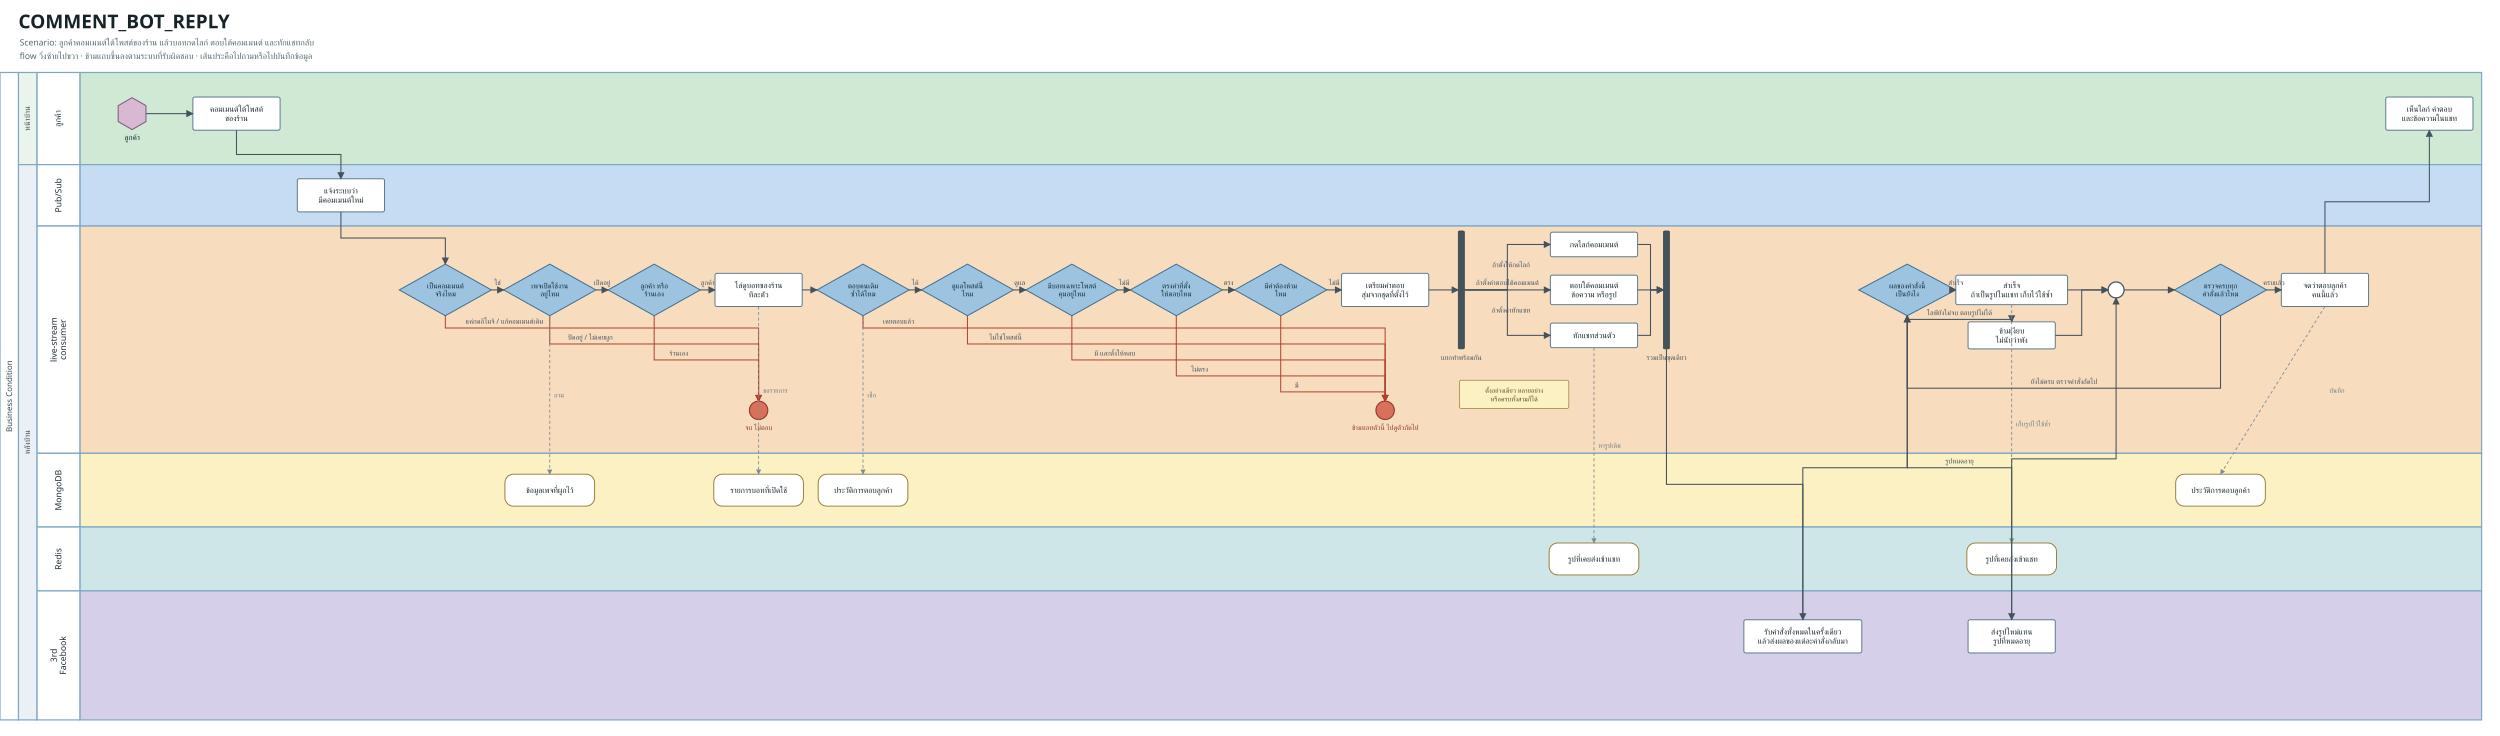
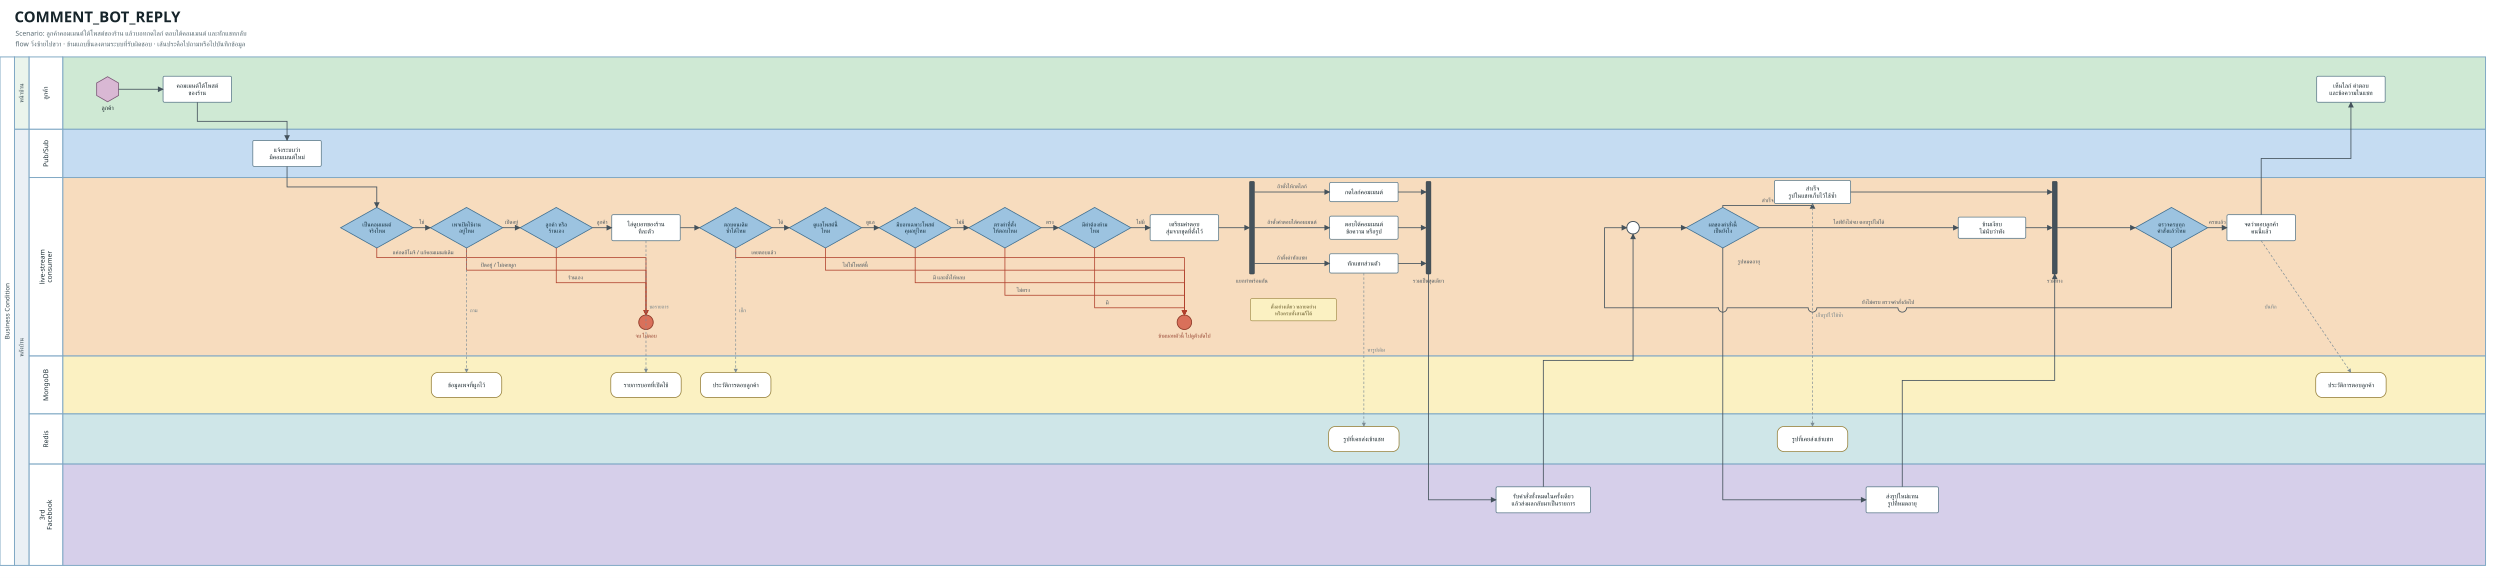
- <svg xmlns="http://www.w3.org/2000/svg" class="swim" viewBox="0 0 4070 1198" width="4070" height="1198" role="img" aria-label="Swimlane เส้นทางบอทตอบคอมเมนต์">
+ <svg xmlns="http://www.w3.org/2000/svg" class="swim" viewBox="0 0 5182 1198" width="5182" height="1198" role="img" aria-label="Swimlane เส้นทางบอทตอบคอมเมนต์">
  <style>
  .t-title{font-family:Kanit,'IBM Plex Sans Thai',sans-serif;font-size:31px;font-weight:600;fill:#16242A}
  .t-sub{font-family:'IBM Plex Sans Thai',sans-serif;font-size:14px;fill:#54666E}
  .t-lane{font-family:Kanit,'IBM Plex Sans Thai',sans-serif;font-size:14px;font-weight:500;fill:#1D2E35;text-anchor:middle;dominant-baseline:middle}
  .t-grp{font-family:'IBM Plex Sans Thai',sans-serif;font-size:13px;fill:#33474F;text-anchor:middle;dominant-baseline:middle}
  .t-node{font-family:'IBM Plex Sans Thai',sans-serif;font-size:13px;fill:#16242A;text-anchor:middle}
  .t-dec{font-family:'IBM Plex Sans Thai',sans-serif;font-size:12px;fill:#0F2A38;text-anchor:middle}
  .t-edge{font-family:'IBM Plex Sans Thai',sans-serif;font-size:11.5px;fill:#44525C;text-anchor:middle}
  .t-data{font-family:'IBM Plex Sans Thai',sans-serif;font-size:11px;fill:#6C7D85;text-anchor:start}
  .t-end{font-family:'IBM Plex Sans Thai',sans-serif;font-size:11.5px;fill:#8F3A28;text-anchor:middle}
  .n-task{fill:#FFFFFF;stroke:#5C7A8A;stroke-width:1.6}
  .n-dec{fill:#9CC3E0;stroke:#3E6E90;stroke-width:1.6}
  .n-store{fill:#FFFFFF;stroke:#96803A;stroke-width:1.6}
  .n-actor{fill:#D9B8D4;stroke:#7A5675;stroke-width:1.6}
  .n-end{fill:#D9705A;stroke:#8F3A28;stroke-width:1.8}
  .n-fork{fill:#44525C;stroke:#2B363D;stroke-width:1}
  .n-note{fill:#FBF1C2;stroke:#96803A;stroke-width:1.2}
  .n-merge{fill:#FFFFFF;stroke:#44525C;stroke-width:2}
  .t-note{font-family:'IBM Plex Sans Thai',sans-serif;font-size:11px;fill:#5B4E1E;text-anchor:middle}
  .fl{fill:none;stroke:#44525C;stroke-width:1.7}
  .fl-stop{fill:none;stroke:#B0402C;stroke-width:1.6}
  .fl-data{fill:none;stroke:#7C8C95;stroke-width:1.4;stroke-dasharray:5 4}
</style>
  <defs>
    <marker id="ar" viewBox="0 0 10 10" refX="9" refY="5" markerWidth="7" markerHeight="7" orient="auto-start-reverse">
      <path d="M0,0 L10,5 L0,10 z" fill="#44525c" />
    </marker>
    <marker id="arS" viewBox="0 0 10 10" refX="9" refY="5" markerWidth="7" markerHeight="7" orient="auto-start-reverse">
      <path d="M0,0 L10,5 L0,10 z" fill="#B0402C" />
    </marker>
    <marker id="arD" viewBox="0 0 10 10" refX="9" refY="5" markerWidth="6" markerHeight="6" orient="auto-start-reverse">
      <path d="M0,0 L10,5 L0,10 z" fill="#7C8C95" />
    </marker>
  </defs>
-   <rect x="0" y="0" width="4070" height="1198" fill="#FFFFFF" />
+   <rect x="0" y="0" width="5182" height="1198" fill="#FFFFFF" />
  <text x="30" y="46" class="t-title">COMMENT_BOT_REPLY</text>
  <text x="32" y="74" class="t-sub">Scenario: ลูกค้าคอมเมนต์ใต้โพสต์ของร้าน แล้วบอทกดไลก์ ตอบใต้คอมเมนต์ และทักแชทกลับ</text>
  <text x="32" y="96" class="t-sub">flow วิ่งซ้ายไปขวา · ข้ามแถบขึ้นลงตามระบบที่รับผิดชอบ · เส้นประคือไปถามหรือไปบันทึกข้อมูล</text>
-   <rect x="130" y="118" width="3910" height="150" fill="#CFE9D4" />
-   <rect x="130" y="118" width="3910" height="150" fill="none" stroke="#7FA8C4" stroke-width="2" />
+   <rect x="130" y="118" width="5022" height="150" fill="#CFE9D4" />
+   <rect x="130" y="118" width="5022" height="150" fill="none" stroke="#7FA8C4" stroke-width="2" />
  <rect x="60" y="118" width="70" height="150" fill="#FFFFFF" stroke="#7FA8C4" stroke-width="2" />
  <text x="95.0" y="193.0" class="t-lane" transform="rotate(-90 95.0 193.0)">ลูกค้า</text>
-   <rect x="130" y="268" width="3910" height="100" fill="#C5DCF2" />
-   <rect x="130" y="268" width="3910" height="100" fill="none" stroke="#7FA8C4" stroke-width="2" />
+   <rect x="130" y="268" width="5022" height="100" fill="#C5DCF2" />
+   <rect x="130" y="268" width="5022" height="100" fill="none" stroke="#7FA8C4" stroke-width="2" />
  <rect x="60" y="268" width="70" height="100" fill="#FFFFFF" stroke="#7FA8C4" stroke-width="2" />
  <text x="95.0" y="318.0" class="t-lane" transform="rotate(-90 95.0 318.0)">Pub/Sub</text>
-   <rect x="130" y="368" width="3910" height="370" fill="#F7DCBE" />
-   <rect x="130" y="368" width="3910" height="370" fill="none" stroke="#7FA8C4" stroke-width="2" />
+   <rect x="130" y="368" width="5022" height="370" fill="#F7DCBE" />
+   <rect x="130" y="368" width="5022" height="370" fill="none" stroke="#7FA8C4" stroke-width="2" />
  <rect x="60" y="368" width="70" height="370" fill="#FFFFFF" stroke="#7FA8C4" stroke-width="2" />
  <text x="87.5" y="553.0" class="t-lane" transform="rotate(-90 87.5 553.0)">live-stream</text>
  <text x="102.5" y="553.0" class="t-lane" transform="rotate(-90 102.5 553.0)">consumer</text>
-   <rect x="130" y="738" width="3910" height="120" fill="#FBF1C2" />
-   <rect x="130" y="738" width="3910" height="120" fill="none" stroke="#7FA8C4" stroke-width="2" />
+   <rect x="130" y="738" width="5022" height="120" fill="#FBF1C2" />
+   <rect x="130" y="738" width="5022" height="120" fill="none" stroke="#7FA8C4" stroke-width="2" />
  <rect x="60" y="738" width="70" height="120" fill="#FFFFFF" stroke="#7FA8C4" stroke-width="2" />
  <text x="95.0" y="798.0" class="t-lane" transform="rotate(-90 95.0 798.0)">MongoDB</text>
-   <rect x="130" y="858" width="3910" height="104" fill="#CFE6E8" />
-   <rect x="130" y="858" width="3910" height="104" fill="none" stroke="#7FA8C4" stroke-width="2" />
+   <rect x="130" y="858" width="5022" height="104" fill="#CFE6E8" />
+   <rect x="130" y="858" width="5022" height="104" fill="none" stroke="#7FA8C4" stroke-width="2" />
  <rect x="60" y="858" width="70" height="104" fill="#FFFFFF" stroke="#7FA8C4" stroke-width="2" />
  <text x="95.0" y="910.0" class="t-lane" transform="rotate(-90 95.0 910.0)">Redis</text>
-   <rect x="130" y="962" width="3910" height="210" fill="#D6CFEA" />
-   <rect x="130" y="962" width="3910" height="210" fill="none" stroke="#7FA8C4" stroke-width="2" />
+   <rect x="130" y="962" width="5022" height="210" fill="#D6CFEA" />
+   <rect x="130" y="962" width="5022" height="210" fill="none" stroke="#7FA8C4" stroke-width="2" />
  <rect x="60" y="962" width="70" height="210" fill="#FFFFFF" stroke="#7FA8C4" stroke-width="2" />
  <text x="87.5" y="1067.0" class="t-lane" transform="rotate(-90 87.5 1067.0)">3rd</text>
  <text x="102.5" y="1067.0" class="t-lane" transform="rotate(-90 102.5 1067.0)">Facebook</text>
  <rect x="30" y="118" width="30" height="150" fill="#EAF4EC" stroke="#7FA8C4" stroke-width="2" />
  <text x="45.0" y="193.0" class="t-grp" transform="rotate(-90 45.0 193.0)">หน้าบ้าน</text>
  <rect x="30" y="268" width="30" height="904" fill="#EAF0F5" stroke="#7FA8C4" stroke-width="2" />
  <text x="45.0" y="720.0" class="t-grp" transform="rotate(-90 45.0 720.0)">หลังบ้าน</text>
  <rect x="0" y="118" width="30" height="1054" fill="#FFFFFF" stroke="#7FA8C4" stroke-width="2" />
  <text x="15.0" y="645.0" class="t-grp" transform="rotate(-90 15.0 645.0)">Business Condition</text>
-   <polygon points="215.0,159.0 237.62,172.0 237.62,198.0 215.0,211.0 192.38,198.0 192.38,172.0" class="n-actor" />
-   <text x="215.0" y="228.0" class="t-node">ลูกค้า</text>
-   <rect x="314.0" y="158.0" width="142" height="54" rx="3" class="n-task" />
-   <text x="385.0" y="182.0" class="t-node">คอมเมนต์ใต้โพสต์</text>
-   <text x="385.0" y="197.0" class="t-node">ของร้าน</text>
-   <rect x="484.0" y="291.0" width="142" height="54" rx="3" class="n-task" />
-   <text x="555.0" y="315.0" class="t-node">แจ้งระบบว่า</text>
-   <text x="555.0" y="330.0" class="t-node">มีคอมเมนต์ใหม่</text>
-   <polygon points="725.0,430.0 800.0,472 725.0,514.0 650.0,472" class="n-dec" />
-   <text x="725.0" y="469.5" class="t-dec">เป็นคอมเมนต์</text>
-   <text x="725.0" y="482.5" class="t-dec">จริงไหม</text>
-   <polygon points="895.0,430.0 970.0,472 895.0,514.0 820.0,472" class="n-dec" />
-   <text x="895.0" y="469.5" class="t-dec">เพจเปิดใช้งาน</text>
-   <text x="895.0" y="482.5" class="t-dec">อยู่ไหม</text>
-   <polygon points="1065.0,430.0 1140.0,472 1065.0,514.0 990.0,472" class="n-dec" />
-   <text x="1065.0" y="469.5" class="t-dec">ลูกค้า หรือ</text>
-   <text x="1065.0" y="482.5" class="t-dec">ร้านเอง</text>
-   <rect x="1164.0" y="445.0" width="142" height="54" rx="3" class="n-task" />
-   <text x="1235.0" y="469.0" class="t-node">ไล่ดูบอทของร้าน</text>
-   <text x="1235.0" y="484.0" class="t-node">ทีละตัว</text>
-   <polygon points="1405.0,430.0 1480.0,472 1405.0,514.0 1330.0,472" class="n-dec" />
-   <text x="1405.0" y="469.5" class="t-dec">ตอบคนเดิม</text>
-   <text x="1405.0" y="482.5" class="t-dec">ซ้ำได้ไหม</text>
-   <polygon points="1575.0,430.0 1650.0,472 1575.0,514.0 1500.0,472" class="n-dec" />
-   <text x="1575.0" y="469.5" class="t-dec">ดูแลโพสต์นี้</text>
-   <text x="1575.0" y="482.5" class="t-dec">ไหม</text>
-   <polygon points="1745.0,430.0 1820.0,472 1745.0,514.0 1670.0,472" class="n-dec" />
-   <text x="1745.0" y="469.5" class="t-dec">มีบอทเฉพาะโพสต์</text>
-   <text x="1745.0" y="482.5" class="t-dec">คุมอยู่ไหม</text>
-   <polygon points="1915.0,430.0 1990.0,472 1915.0,514.0 1840.0,472" class="n-dec" />
-   <text x="1915.0" y="469.5" class="t-dec">ตรงคำที่ตั้ง</text>
-   <text x="1915.0" y="482.5" class="t-dec">ให้ตอบไหม</text>
-   <polygon points="2085.0,430.0 2160.0,472 2085.0,514.0 2010.0,472" class="n-dec" />
-   <text x="2085.0" y="469.5" class="t-dec">มีคำต้องห้าม</text>
-   <text x="2085.0" y="482.5" class="t-dec">ไหม</text>
-   <rect x="2184.0" y="445.0" width="142" height="54" rx="3" class="n-task" />
-   <text x="2255.0" y="469.0" class="t-node">เตรียมคำตอบ</text>
-   <text x="2255.0" y="484.0" class="t-node">สุ่มจากชุดที่ตั้งไว้</text>
-   <rect x="2374.0" y="376" width="10" height="192" rx="2" class="n-fork" />
-   <text x="2379.0" y="586" class="t-edge">แยกทำพร้อมกัน</text>
-   <rect x="2524.0" y="378.0" width="142" height="40" rx="3" class="n-task" />
-   <text x="2595.0" y="402.5" class="t-node">กดไลก์คอมเมนต์</text>
-   <rect x="2524.0" y="448.0" width="142" height="48" rx="3" class="n-task" />
-   <text x="2595.0" y="469.0" class="t-node">ตอบใต้คอมเมนต์</text>
-   <text x="2595.0" y="484.0" class="t-node">ข้อความ หรือรูป</text>
-   <rect x="2524.0" y="526.0" width="142" height="40" rx="3" class="n-task" />
-   <text x="2595.0" y="550.5" class="t-node">ทักแชทส่วนตัว</text>
-   <rect x="2708.0" y="376" width="10" height="192" rx="2" class="n-fork" />
-   <text x="2713.0" y="586" class="t-edge">รวมเป็นชุดเดียว</text>
-   <rect x="2376.0" y="619.0" width="178" height="46" rx="3" class="n-note" />
-   <text x="2465.0" y="639.5" class="t-note">ตั้งอย่างเดียว หลายอย่าง</text>
-   <text x="2465.0" y="653.5" class="t-note">หรือครบทั้งสามก็ได้</text>
-   <circle cx="1235.0" cy="668" r="15" class="n-end" />
-   <text x="1235.0" y="700" class="t-end">จบ ไม่ตอบ</text>
-   <circle cx="2255.0" cy="668" r="15" class="n-end" />
-   <text x="2255.0" y="700" class="t-end">ข้ามบอทตัวนี้ ไปดูตัวถัดไป</text>
-   <rect x="822.0" y="772.0" width="146" height="52" rx="14" class="n-store" />
-   <text x="895.0" y="802.5" class="t-node">ข้อมูลเพจที่ผูกไว้</text>
-   <rect x="1162.0" y="772.0" width="146" height="52" rx="14" class="n-store" />
-   <text x="1235.0" y="802.5" class="t-node">รายการบอทที่เปิดใช้</text>
-   <rect x="1332.0" y="772.0" width="146" height="52" rx="14" class="n-store" />
-   <text x="1405.0" y="802.5" class="t-node">ประวัติการตอบลูกค้า</text>
-   <rect x="3542.0" y="772.0" width="146" height="52" rx="14" class="n-store" />
-   <text x="3615.0" y="802.5" class="t-node">ประวัติการตอบลูกค้า</text>
-   <rect x="2522.0" y="884.0" width="146" height="52" rx="14" class="n-store" />
-   <text x="2595.0" y="914.5" class="t-node">รูปที่เคยส่งเข้าแชท</text>
-   <rect x="3202.0" y="884.0" width="146" height="52" rx="14" class="n-store" />
-   <text x="3275.0" y="914.5" class="t-node">รูปที่เคยส่งเข้าแชท</text>
-   <rect x="2839.0" y="1009.0" width="192" height="54" rx="3" class="n-task" />
-   <text x="2935.0" y="1033.0" class="t-node">รับคำสั่งทั้งหมดในครั้งเดียว</text>
-   <text x="2935.0" y="1048.0" class="t-node">แล้วส่งผลของแต่ละคำสั่งกลับมา</text>
-   <polygon points="3105.0,430.0 3184.0,472 3105.0,514.0 3026.0,472" class="n-dec" />
-   <text x="3105.0" y="469.5" class="t-dec">ผลของคำสั่งนี้</text>
-   <text x="3105.0" y="482.5" class="t-dec">เป็นยังไง</text>
-   <rect x="3184.0" y="448.0" width="182" height="48" rx="3" class="n-task" />
-   <text x="3275.0" y="469.0" class="t-node">สำเร็จ</text>
-   <text x="3275.0" y="484.0" class="t-node">ถ้าเป็นรูปในแชท เก็บไว้ใช้ซ้ำ</text>
-   <rect x="3204.0" y="524.0" width="142" height="44" rx="3" class="n-task" />
-   <text x="3275.0" y="543.0" class="t-node">ข้ามเงียบ</text>
-   <text x="3275.0" y="558.0" class="t-node">ไม่นับว่าพัง</text>
-   <rect x="3204.0" y="1009.0" width="142" height="54" rx="3" class="n-task" />
-   <text x="3275.0" y="1033.0" class="t-node">ส่งรูปใหม่แทน</text>
-   <text x="3275.0" y="1048.0" class="t-node">รูปที่หมดอายุ</text>
-   <circle cx="3445.0" cy="472" r="13" class="n-merge" />
-   <polygon points="3615.0,430.0 3690.0,472 3615.0,514.0 3540.0,472" class="n-dec" />
-   <text x="3615.0" y="469.5" class="t-dec">ตรวจครบทุก</text>
-   <text x="3615.0" y="482.5" class="t-dec">คำสั่งแล้วไหม</text>
-   <rect x="3714.0" y="445.0" width="142" height="54" rx="3" class="n-task" />
-   <text x="3785.0" y="469.0" class="t-node">จดว่าตอบลูกค้า</text>
-   <text x="3785.0" y="484.0" class="t-node">คนนี้แล้ว</text>
-   <rect x="3884.0" y="158.0" width="142" height="54" rx="3" class="n-task" />
-   <text x="3955.0" y="182.0" class="t-node">เห็นไลก์ คำตอบ</text>
-   <text x="3955.0" y="197.0" class="t-node">และข้อความในแชท</text>
-   <path d="M237.62,185.0 L314.0,185.0" class="fl" marker-end="url(#ar)" />
-   <path d="M385.0,212.0 L385.0,251.5 L555.0,251.5 L555.0,291.0" class="fl" marker-end="url(#ar)" />
-   <path d="M555.0,345.0 L555.0,387.5 L725.0,387.5 L725.0,430.0" class="fl" marker-end="url(#ar)" />
-   <path d="M800.0,472 L820.0,472" class="fl" marker-end="url(#ar)" />
-   <text x="810.0" y="464" class="t-edge">ใช่</text>
-   <path d="M970.0,472 L990.0,472" class="fl" marker-end="url(#ar)" />
-   <text x="980.0" y="464" class="t-edge">เปิดอยู่</text>
-   <path d="M1140.0,472 L1164.0,472" class="fl" marker-end="url(#ar)" />
-   <text x="1152.0" y="464" class="t-edge">ลูกค้า</text>
-   <path d="M1306.0,472 L1330.0,472" class="fl" marker-end="url(#ar)" />
-   <path d="M1480.0,472 L1500.0,472" class="fl" marker-end="url(#ar)" />
-   <text x="1490.0" y="464" class="t-edge">ได้</text>
-   <path d="M1650.0,472 L1670.0,472" class="fl" marker-end="url(#ar)" />
-   <text x="1660.0" y="464" class="t-edge">ดูแล</text>
-   <path d="M1820.0,472 L1840.0,472" class="fl" marker-end="url(#ar)" />
-   <text x="1830.0" y="464" class="t-edge">ไม่มี</text>
-   <path d="M1990.0,472 L2010.0,472" class="fl" marker-end="url(#ar)" />
-   <text x="2000.0" y="464" class="t-edge">ตรง</text>
-   <path d="M2160.0,472 L2184.0,472" class="fl" marker-end="url(#ar)" />
-   <text x="2172.0" y="464" class="t-edge">ไม่มี</text>
-   <path d="M2326.0,472 L2374.0,472.0" class="fl" marker-end="url(#ar)" />
-   <path d="M2384.0,472.0 L2454.0,472.0 L2454.0,398 L2524.0,398" class="fl" marker-end="url(#ar)" />
-   <text x="2460.0" y="435.0" class="t-edge">ถ้าตั้งให้กดไลก์</text>
-   <path d="M2384.0,472.0 L2524.0,472" class="fl" marker-end="url(#ar)" />
-   <text x="2454.0" y="464.0" class="t-edge">ถ้าตั้งค่าตอบใต้คอมเมนต์</text>
-   <path d="M2384.0,472.0 L2454.0,472.0 L2454.0,546 L2524.0,546" class="fl" marker-end="url(#ar)" />
-   <text x="2460.0" y="509.0" class="t-edge">ถ้าตั้งค่าทักแชท</text>
-   <path d="M2666.0,398 L2687.0,398 L2687.0,472.0 L2708.0,472.0" class="fl" marker-end="url(#ar)" />
-   <path d="M2666.0,472 L2708.0,472.0" class="fl" marker-end="url(#ar)" />
-   <path d="M2666.0,546 L2687.0,546 L2687.0,472.0 L2708.0,472.0" class="fl" marker-end="url(#ar)" />
-   <path d="M725.0,514.0 L725.0,534 L1235.0,534 L1235.0,653.0" class="fl-stop" marker-end="url(#arS)" />
-   <text x="821.0" y="527" class="t-edge">แค่กดอีโมจิ / แก้คอมเมนต์เดิม</text>
-   <path d="M895.0,514.0 L895.0,560 L1235.0,560 L1235.0,653.0" class="fl-stop" marker-end="url(#arS)" />
-   <text x="961.0" y="553" class="t-edge">ปิดอยู่ / ไม่เคยผูก</text>
-   <path d="M1065.0,514.0 L1065.0,586 L1235.0,586 L1235.0,653.0" class="fl-stop" marker-end="url(#arS)" />
-   <text x="1105.0" y="579" class="t-edge">ร้านเอง</text>
-   <path d="M1405.0,514.0 L1405.0,534 L2255.0,534 L2255.0,653.0" class="fl-stop" marker-end="url(#arS)" />
-   <text x="1463.0" y="527" class="t-edge">เคยตอบแล้ว</text>
-   <path d="M1575.0,514.0 L1575.0,560 L2255.0,560 L2255.0,653.0" class="fl-stop" marker-end="url(#arS)" />
-   <text x="1637.0" y="553" class="t-edge">ไม่ใช่โพสต์นี้</text>
-   <path d="M1745.0,514.0 L1745.0,586 L2255.0,586 L2255.0,653.0" class="fl-stop" marker-end="url(#arS)" />
-   <text x="1815.0" y="579" class="t-edge">มี และตั้งให้หลบ</text>
-   <path d="M1915.0,514.0 L1915.0,612 L2255.0,612 L2255.0,653.0" class="fl-stop" marker-end="url(#arS)" />
-   <text x="1953.0" y="605" class="t-edge">ไม่ตรง</text>
-   <path d="M2085.0,514.0 L2085.0,638 L2255.0,638 L2255.0,653.0" class="fl-stop" marker-end="url(#arS)" />
-   <text x="2111.0" y="631" class="t-edge">มี</text>
-   <path d="M895.0,514.0 L895.0,772.0" class="fl-data" marker-end="url(#arD)" />
-   <text x="902.0" y="647.0" class="t-data">ถาม</text>
-   <path d="M1235.0,499.0 L1235.0,772.0" class="fl-data" marker-end="url(#arD)" />
-   <text x="1242.0" y="639.5" class="t-data">ขอรายการ</text>
-   <path d="M1405.0,514.0 L1405.0,772.0" class="fl-data" marker-end="url(#arD)" />
-   <text x="1412.0" y="647.0" class="t-data">เช็ก</text>
-   <path d="M2595.0,566.0 L2595.0,884.0" class="fl-data" marker-end="url(#arD)" />
-   <text x="2602.0" y="729.0" class="t-data">หารูปเดิม</text>
-   <path d="M2713.0,568.0 L2713.0,788.5 L2935.0,788.5 L2935.0,1009.0" class="fl" marker-end="url(#ar)" />
-   <path d="M2935.0,1009.0 L2935.0,761.5 L3105.0,761.5 L3105.0,514.0" class="fl" marker-end="url(#ar)" />
-   <path d="M3184.0,472 L3184.0,472" class="fl" marker-end="url(#ar)" />
-   <text x="3184.0" y="464" class="t-edge">สำเร็จ</text>
-   <path d="M3105.0,514.0 L3105.0,520 L3275.0,520 L3275.0,524.0" class="fl" marker-end="url(#ar)" />
-   <text x="3190.0" y="513" class="t-edge">ไลฟ์ยังไม่จบ ตอบรูปไม่ได้</text>
-   <path d="M3105.0,514.0 L3105.0,761.5 L3275.0,761.5 L3275.0,1009.0" class="fl" marker-end="url(#ar)" />
-   <text x="3190.0" y="754.5" class="t-edge">รูปหมดอายุ</text>
-   <path d="M3275.0,496.0 L3275.0,884.0" class="fl-data" marker-end="url(#arD)" />
-   <text x="3282.0" y="694.0" class="t-data">เก็บรูปไว้ใช้ซ้ำ</text>
-   <path d="M3366.0,472 L3432.0,472" class="fl" marker-end="url(#ar)" />
-   <path d="M3346.0,546 L3389.0,546 L3389.0,472 L3432.0,472" class="fl" marker-end="url(#ar)" />
-   <path d="M3275.0,1009.0 L3275.0,747.0 L3445.0,747.0 L3445.0,485.0" class="fl" marker-end="url(#ar)" />
-   <path d="M3458.0,472 L3540.0,472" class="fl" marker-end="url(#ar)" />
-   <path d="M3615.0,514.0 L3615.0,632 L3105.0,632 L3105.0,514.0" class="fl" marker-end="url(#ar)" />
-   <text x="3360.0" y="625" class="t-edge">ยังไม่ครบ ตรวจคำสั่งถัดไป</text>
-   <path d="M3690.0,472 L3714.0,472" class="fl" marker-end="url(#ar)" />
-   <text x="3702.0" y="464" class="t-edge">ครบแล้ว</text>
-   <path d="M3785.0,499.0 L3615.0,772.0" class="fl-data" marker-end="url(#arD)" />
-   <text x="3792.0" y="639.5" class="t-data">บันทึก</text>
-   <path d="M3785.0,445.0 L3785.0,328.5 L3955.0,328.5 L3955.0,212.0" class="fl" marker-end="url(#ar)" />
+   <polygon points="223.0,159.0 245.62,172.0 245.62,198.0 223.0,211.0 200.38,198.0 200.38,172.0" class="n-actor" />
+   <text x="223.0" y="228.0" class="t-node">ลูกค้า</text>
+   <rect x="338.0" y="158.0" width="142" height="54" rx="3" class="n-task" />
+   <text x="409.0" y="182.0" class="t-node">คอมเมนต์ใต้โพสต์</text>
+   <text x="409.0" y="197.0" class="t-node">ของร้าน</text>
+   <rect x="524.0" y="291.0" width="142" height="54" rx="3" class="n-task" />
+   <text x="595.0" y="315.0" class="t-node">แจ้งระบบว่า</text>
+   <text x="595.0" y="330.0" class="t-node">มีคอมเมนต์ใหม่</text>
+   <polygon points="781.0,430.0 856.0,472 781.0,514.0 706.0,472" class="n-dec" />
+   <text x="781.0" y="469.5" class="t-dec">เป็นคอมเมนต์</text>
+   <text x="781.0" y="482.5" class="t-dec">จริงไหม</text>
+   <polygon points="967.0,430.0 1042.0,472 967.0,514.0 892.0,472" class="n-dec" />
+   <text x="967.0" y="469.5" class="t-dec">เพจเปิดใช้งาน</text>
+   <text x="967.0" y="482.5" class="t-dec">อยู่ไหม</text>
+   <polygon points="1153.0,430.0 1228.0,472 1153.0,514.0 1078.0,472" class="n-dec" />
+   <text x="1153.0" y="469.5" class="t-dec">ลูกค้า หรือ</text>
+   <text x="1153.0" y="482.5" class="t-dec">ร้านเอง</text>
+   <rect x="1268.0" y="445.0" width="142" height="54" rx="3" class="n-task" />
+   <text x="1339.0" y="469.0" class="t-node">ไล่ดูบอทของร้าน</text>
+   <text x="1339.0" y="484.0" class="t-node">ทีละตัว</text>
+   <polygon points="1525.0,430.0 1600.0,472 1525.0,514.0 1450.0,472" class="n-dec" />
+   <text x="1525.0" y="469.5" class="t-dec">ตอบคนเดิม</text>
+   <text x="1525.0" y="482.5" class="t-dec">ซ้ำได้ไหม</text>
+   <polygon points="1711.0,430.0 1786.0,472 1711.0,514.0 1636.0,472" class="n-dec" />
+   <text x="1711.0" y="469.5" class="t-dec">ดูแลโพสต์นี้</text>
+   <text x="1711.0" y="482.5" class="t-dec">ไหม</text>
+   <polygon points="1897.0,430.0 1972.0,472 1897.0,514.0 1822.0,472" class="n-dec" />
+   <text x="1897.0" y="469.5" class="t-dec">มีบอทเฉพาะโพสต์</text>
+   <text x="1897.0" y="482.5" class="t-dec">คุมอยู่ไหม</text>
+   <polygon points="2083.0,430.0 2158.0,472 2083.0,514.0 2008.0,472" class="n-dec" />
+   <text x="2083.0" y="469.5" class="t-dec">ตรงคำที่ตั้ง</text>
+   <text x="2083.0" y="482.5" class="t-dec">ให้ตอบไหม</text>
+   <polygon points="2269.0,430.0 2344.0,472 2269.0,514.0 2194.0,472" class="n-dec" />
+   <text x="2269.0" y="469.5" class="t-dec">มีคำต้องห้าม</text>
+   <text x="2269.0" y="482.5" class="t-dec">ไหม</text>
+   <rect x="2384.0" y="445.0" width="142" height="54" rx="3" class="n-task" />
+   <text x="2455.0" y="469.0" class="t-node">เตรียมคำตอบ</text>
+   <text x="2455.0" y="484.0" class="t-node">สุ่มจากชุดที่ตั้งไว้</text>
+   <rect x="2590.0" y="376" width="10" height="192" rx="2" class="n-fork" />
+   <text x="2595.0" y="586" class="t-edge">แยกทำพร้อมกัน</text>
+   <rect x="2756.0" y="378.0" width="142" height="40" rx="3" class="n-task" />
+   <text x="2827.0" y="402.5" class="t-node">กดไลก์คอมเมนต์</text>
+   <rect x="2756.0" y="448.0" width="142" height="48" rx="3" class="n-task" />
+   <text x="2827.0" y="469.0" class="t-node">ตอบใต้คอมเมนต์</text>
+   <text x="2827.0" y="484.0" class="t-node">ข้อความ หรือรูป</text>
+   <rect x="2756.0" y="526.0" width="142" height="40" rx="3" class="n-task" />
+   <text x="2827.0" y="550.5" class="t-node">ทักแชทส่วนตัว</text>
+   <rect x="2956.0" y="376" width="10" height="192" rx="2" class="n-fork" />
+   <text x="2961.0" y="586" class="t-edge">รวมเป็นชุดเดียว</text>
+   <rect x="2592.0" y="619.0" width="178" height="46" rx="3" class="n-note" />
+   <text x="2681.0" y="639.5" class="t-note">ตั้งอย่างเดียว หลายอย่าง</text>
+   <text x="2681.0" y="653.5" class="t-note">หรือครบทั้งสามก็ได้</text>
+   <circle cx="1339.0" cy="668" r="15" class="n-end" />
+   <text x="1339.0" y="700" class="t-end">จบ ไม่ตอบ</text>
+   <circle cx="2455.0" cy="668" r="15" class="n-end" />
+   <text x="2455.0" y="700" class="t-end">ข้ามบอทตัวนี้ ไปดูตัวถัดไป</text>
+   <rect x="894.0" y="772.0" width="146" height="52" rx="14" class="n-store" />
+   <text x="967.0" y="802.5" class="t-node">ข้อมูลเพจที่ผูกไว้</text>
+   <rect x="1266.0" y="772.0" width="146" height="52" rx="14" class="n-store" />
+   <text x="1339.0" y="802.5" class="t-node">รายการบอทที่เปิดใช้</text>
+   <rect x="1452.0" y="772.0" width="146" height="52" rx="14" class="n-store" />
+   <text x="1525.0" y="802.5" class="t-node">ประวัติการตอบลูกค้า</text>
+   <rect x="4800.0" y="772.0" width="146" height="52" rx="14" class="n-store" />
+   <text x="4873.0" y="802.5" class="t-node">ประวัติการตอบลูกค้า</text>
+   <rect x="2754.0" y="884.0" width="146" height="52" rx="14" class="n-store" />
+   <text x="2827.0" y="914.5" class="t-node">รูปที่เคยส่งเข้าแชท</text>
+   <rect x="3684.0" y="884.0" width="146" height="52" rx="14" class="n-store" />
+   <text x="3757.0" y="914.5" class="t-node">รูปที่เคยส่งเข้าแชท</text>
+   <rect x="3101.0" y="1009.0" width="196" height="54" rx="3" class="n-task" />
+   <text x="3199.0" y="1033.0" class="t-node">รับคำสั่งทั้งหมดในครั้งเดียว</text>
+   <text x="3199.0" y="1048.0" class="t-node">แล้วส่งผลกลับมาเป็นรายการ</text>
+   <circle cx="3385.0" cy="472" r="13" class="n-merge" />
+   <polygon points="3571.0,430.0 3647.0,472 3571.0,514.0 3495.0,472" class="n-dec" />
+   <text x="3571.0" y="469.5" class="t-dec">ผลของคำสั่งนี้</text>
+   <text x="3571.0" y="482.5" class="t-dec">เป็นยังไง</text>
+   <rect x="3678.0" y="374.0" width="158" height="48" rx="3" class="n-task" />
+   <text x="3757.0" y="395.0" class="t-node">สำเร็จ</text>
+   <text x="3757.0" y="410.0" class="t-node">รูปในแชทเก็บไว้ใช้ซ้ำ</text>
+   <rect x="4059.0" y="450.0" width="140" height="44" rx="3" class="n-task" />
+   <text x="4129.0" y="469.0" class="t-node">ข้ามเงียบ</text>
+   <text x="4129.0" y="484.0" class="t-node">ไม่นับว่าพัง</text>
+   <rect x="3868.0" y="1009.0" width="150" height="54" rx="3" class="n-task" />
+   <text x="3943.0" y="1033.0" class="t-node">ส่งรูปใหม่แทน</text>
+   <text x="3943.0" y="1048.0" class="t-node">รูปที่หมดอายุ</text>
+   <rect x="4254.0" y="376" width="10" height="192" rx="2" class="n-fork" />
+   <text x="4259.0" y="586" class="t-edge">รวมทาง</text>
+   <polygon points="4501.0,430.0 4576.0,472 4501.0,514.0 4426.0,472" class="n-dec" />
+   <text x="4501.0" y="469.5" class="t-dec">ตรวจครบทุก</text>
+   <text x="4501.0" y="482.5" class="t-dec">คำสั่งแล้วไหม</text>
+   <rect x="4616.0" y="445.0" width="142" height="54" rx="3" class="n-task" />
+   <text x="4687.0" y="469.0" class="t-node">จดว่าตอบลูกค้า</text>
+   <text x="4687.0" y="484.0" class="t-node">คนนี้แล้ว</text>
+   <rect x="4802.0" y="158.0" width="142" height="54" rx="3" class="n-task" />
+   <text x="4873.0" y="182.0" class="t-node">เห็นไลก์ คำตอบ</text>
+   <text x="4873.0" y="197.0" class="t-node">และข้อความในแชท</text>
+   <path d="M245.62,185.0 L338.0,185.0" class="fl" marker-end="url(#ar)" />
+   <path d="M409.0,212.0 L409.0,251.5 L595.0,251.5 L595.0,291.0" class="fl" marker-end="url(#ar)" />
+   <path d="M595.0,345.0 L595.0,387.5 L781.0,387.5 L781.0,430.0" class="fl" marker-end="url(#ar)" />
+   <path d="M856.0,472 L892.0,472" class="fl" marker-end="url(#ar)" />
+   <text x="874.0" y="464" class="t-edge">ใช่</text>
+   <path d="M1042.0,472 L1078.0,472" class="fl" marker-end="url(#ar)" />
+   <text x="1060.0" y="464" class="t-edge">เปิดอยู่</text>
+   <path d="M1228.0,472 L1268.0,472" class="fl" marker-end="url(#ar)" />
+   <text x="1248.0" y="464" class="t-edge">ลูกค้า</text>
+   <path d="M1410.0,472 L1450.0,472" class="fl" marker-end="url(#ar)" />
+   <path d="M1600.0,472 L1636.0,472" class="fl" marker-end="url(#ar)" />
+   <text x="1618.0" y="464" class="t-edge">ได้</text>
+   <path d="M1786.0,472 L1822.0,472" class="fl" marker-end="url(#ar)" />
+   <text x="1804.0" y="464" class="t-edge">ดูแล</text>
+   <path d="M1972.0,472 L2008.0,472" class="fl" marker-end="url(#ar)" />
+   <text x="1990.0" y="464" class="t-edge">ไม่มี</text>
+   <path d="M2158.0,472 L2194.0,472" class="fl" marker-end="url(#ar)" />
+   <text x="2176.0" y="464" class="t-edge">ตรง</text>
+   <path d="M2344.0,472 L2384.0,472" class="fl" marker-end="url(#ar)" />
+   <text x="2364.0" y="464" class="t-edge">ไม่มี</text>
+   <path d="M2526.0,472 L2590.0,472.0" class="fl" marker-end="url(#ar)" />
+   <path d="M2600.0,398 L2756.0,398" class="fl" marker-end="url(#ar)" />
+   <text x="2678.0" y="390" class="t-edge">ถ้าตั้งให้กดไลก์</text>
+   <path d="M2600.0,472 L2756.0,472" class="fl" marker-end="url(#ar)" />
+   <text x="2678.0" y="464" class="t-edge">ถ้าตั้งค่าตอบใต้คอมเมนต์</text>
+   <path d="M2600.0,546 L2756.0,546" class="fl" marker-end="url(#ar)" />
+   <text x="2678.0" y="538" class="t-edge">ถ้าตั้งค่าทักแชท</text>
+   <path d="M2898.0,398 L2956.0,398" class="fl" marker-end="url(#ar)" />
+   <path d="M2898.0,472 L2956.0,472" class="fl" marker-end="url(#ar)" />
+   <path d="M2898.0,546 L2956.0,546" class="fl" marker-end="url(#ar)" />
+   <path d="M781.0,514.0 L781.0,534 L1339.0,534 L1339.0,653.0" class="fl-stop" marker-end="url(#arS)" />
+   <text x="877.0" y="527" class="t-edge">แค่กดอีโมจิ / แก้คอมเมนต์เดิม</text>
+   <path d="M967.0,514.0 L967.0,560 L1339.0,560 L1339.0,653.0" class="fl-stop" marker-end="url(#arS)" />
+   <text x="1033.0" y="553" class="t-edge">ปิดอยู่ / ไม่เคยผูก</text>
+   <path d="M1153.0,514.0 L1153.0,586 L1339.0,586 L1339.0,653.0" class="fl-stop" marker-end="url(#arS)" />
+   <text x="1193.0" y="579" class="t-edge">ร้านเอง</text>
+   <path d="M1525.0,514.0 L1525.0,534 L2455.0,534 L2455.0,653.0" class="fl-stop" marker-end="url(#arS)" />
+   <text x="1583.0" y="527" class="t-edge">เคยตอบแล้ว</text>
+   <path d="M1711.0,514.0 L1711.0,560 L2455.0,560 L2455.0,653.0" class="fl-stop" marker-end="url(#arS)" />
+   <text x="1773.0" y="553" class="t-edge">ไม่ใช่โพสต์นี้</text>
+   <path d="M1897.0,514.0 L1897.0,586 L2455.0,586 L2455.0,653.0" class="fl-stop" marker-end="url(#arS)" />
+   <text x="1967.0" y="579" class="t-edge">มี และตั้งให้หลบ</text>
+   <path d="M2083.0,514.0 L2083.0,612 L2455.0,612 L2455.0,653.0" class="fl-stop" marker-end="url(#arS)" />
+   <text x="2121.0" y="605" class="t-edge">ไม่ตรง</text>
+   <path d="M2269.0,514.0 L2269.0,638 L2455.0,638 L2455.0,653.0" class="fl-stop" marker-end="url(#arS)" />
+   <text x="2295.0" y="631" class="t-edge">มี</text>
+   <path d="M967.0,514.0 L967.0,772.0" class="fl-data" marker-end="url(#arD)" />
+   <text x="974.0" y="647.0" class="t-data">ถาม</text>
+   <path d="M1339.0,499.0 L1339.0,772.0" class="fl-data" marker-end="url(#arD)" />
+   <text x="1346.0" y="639.5" class="t-data">ขอรายการ</text>
+   <path d="M1525.0,514.0 L1525.0,772.0" class="fl-data" marker-end="url(#arD)" />
+   <text x="1532.0" y="647.0" class="t-data">เช็ก</text>
+   <path d="M2827.0,566.0 L2827.0,884.0" class="fl-data" marker-end="url(#arD)" />
+   <text x="2834.0" y="729.0" class="t-data">หารูปเดิม</text>
+   <path d="M2961.0,568.0 L2961.0,1036 L3101.0,1036" class="fl" marker-end="url(#ar)" />
+   <path d="M3199.0,1009.0 L3199.0,747.0 L3385.0,747.0 L3385.0,485.0" class="fl" marker-end="url(#ar)" />
+   <path d="M3398.0,472 L3495.0,472" class="fl" marker-end="url(#ar)" />
+   <path d="M3571.0,430.0 L3571.0,426.0 L3757.0,426.0 L3757.0,422.0" class="fl" marker-end="url(#ar)" />
+   <text x="3664.0" y="419.0" class="t-edge">สำเร็จ</text>
+   <path d="M3647.0,472 L4059.0,472" class="fl" marker-end="url(#ar)" />
+   <text x="3853.0" y="464" class="t-edge">ไลฟ์ยังไม่จบ ตอบรูปไม่ได้</text>
+   <path d="M3571.0,514.0 L3571.0,1036 L3868.0,1036" class="fl" marker-end="url(#ar)" />
+   <text x="3625.0" y="546.0" class="t-edge">รูปหมดอายุ</text>
+   <path d="M3757.0,422.0 L3757.0,884.0" class="fl-data" marker-end="url(#arD)" />
+   <text x="3764.0" y="657.0" class="t-data">เก็บรูปไว้ใช้ซ้ำ</text>
+   <path d="M3836.0,398 L4254.0,398" class="fl" marker-end="url(#ar)" />
+   <path d="M4199.0,472 L4254.0,472" class="fl" marker-end="url(#ar)" />
+   <path d="M3943.0,1009.0 L3943.0,788.5 L4259.0,788.5 L4259.0,568.0" class="fl" marker-end="url(#ar)" />
+   <path d="M4264.0,472.0 L4426.0,472" class="fl" marker-end="url(#ar)" />
+   <path d="M4501.0,514.0 L4501.0,638 L3952.0,638 A 9 9 0 0 1 3934.0,638 L3766.0,638 A 9 9 0 0 1 3748.0,638 L3580.0,638 A 9 9 0 0 1 3562.0,638 L3326.0,638 L3326.0,472 L3372.0,472" class="fl" marker-end="url(#ar)" />
+   <text x="3913.5" y="630" class="t-edge">ยังไม่ครบ ตรวจคำสั่งถัดไป</text>
+   <path d="M4576.0,472 L4616.0,472" class="fl" marker-end="url(#ar)" />
+   <text x="4596.0" y="464" class="t-edge">ครบแล้ว</text>
+   <path d="M4687.0,499.0 L4873.0,772.0" class="fl-data" marker-end="url(#arD)" />
+   <text x="4694.0" y="639.5" class="t-data">บันทึก</text>
+   <path d="M4687.0,445.0 L4687.0,328.5 L4873.0,328.5 L4873.0,212.0" class="fl" marker-end="url(#ar)" />
</svg>
